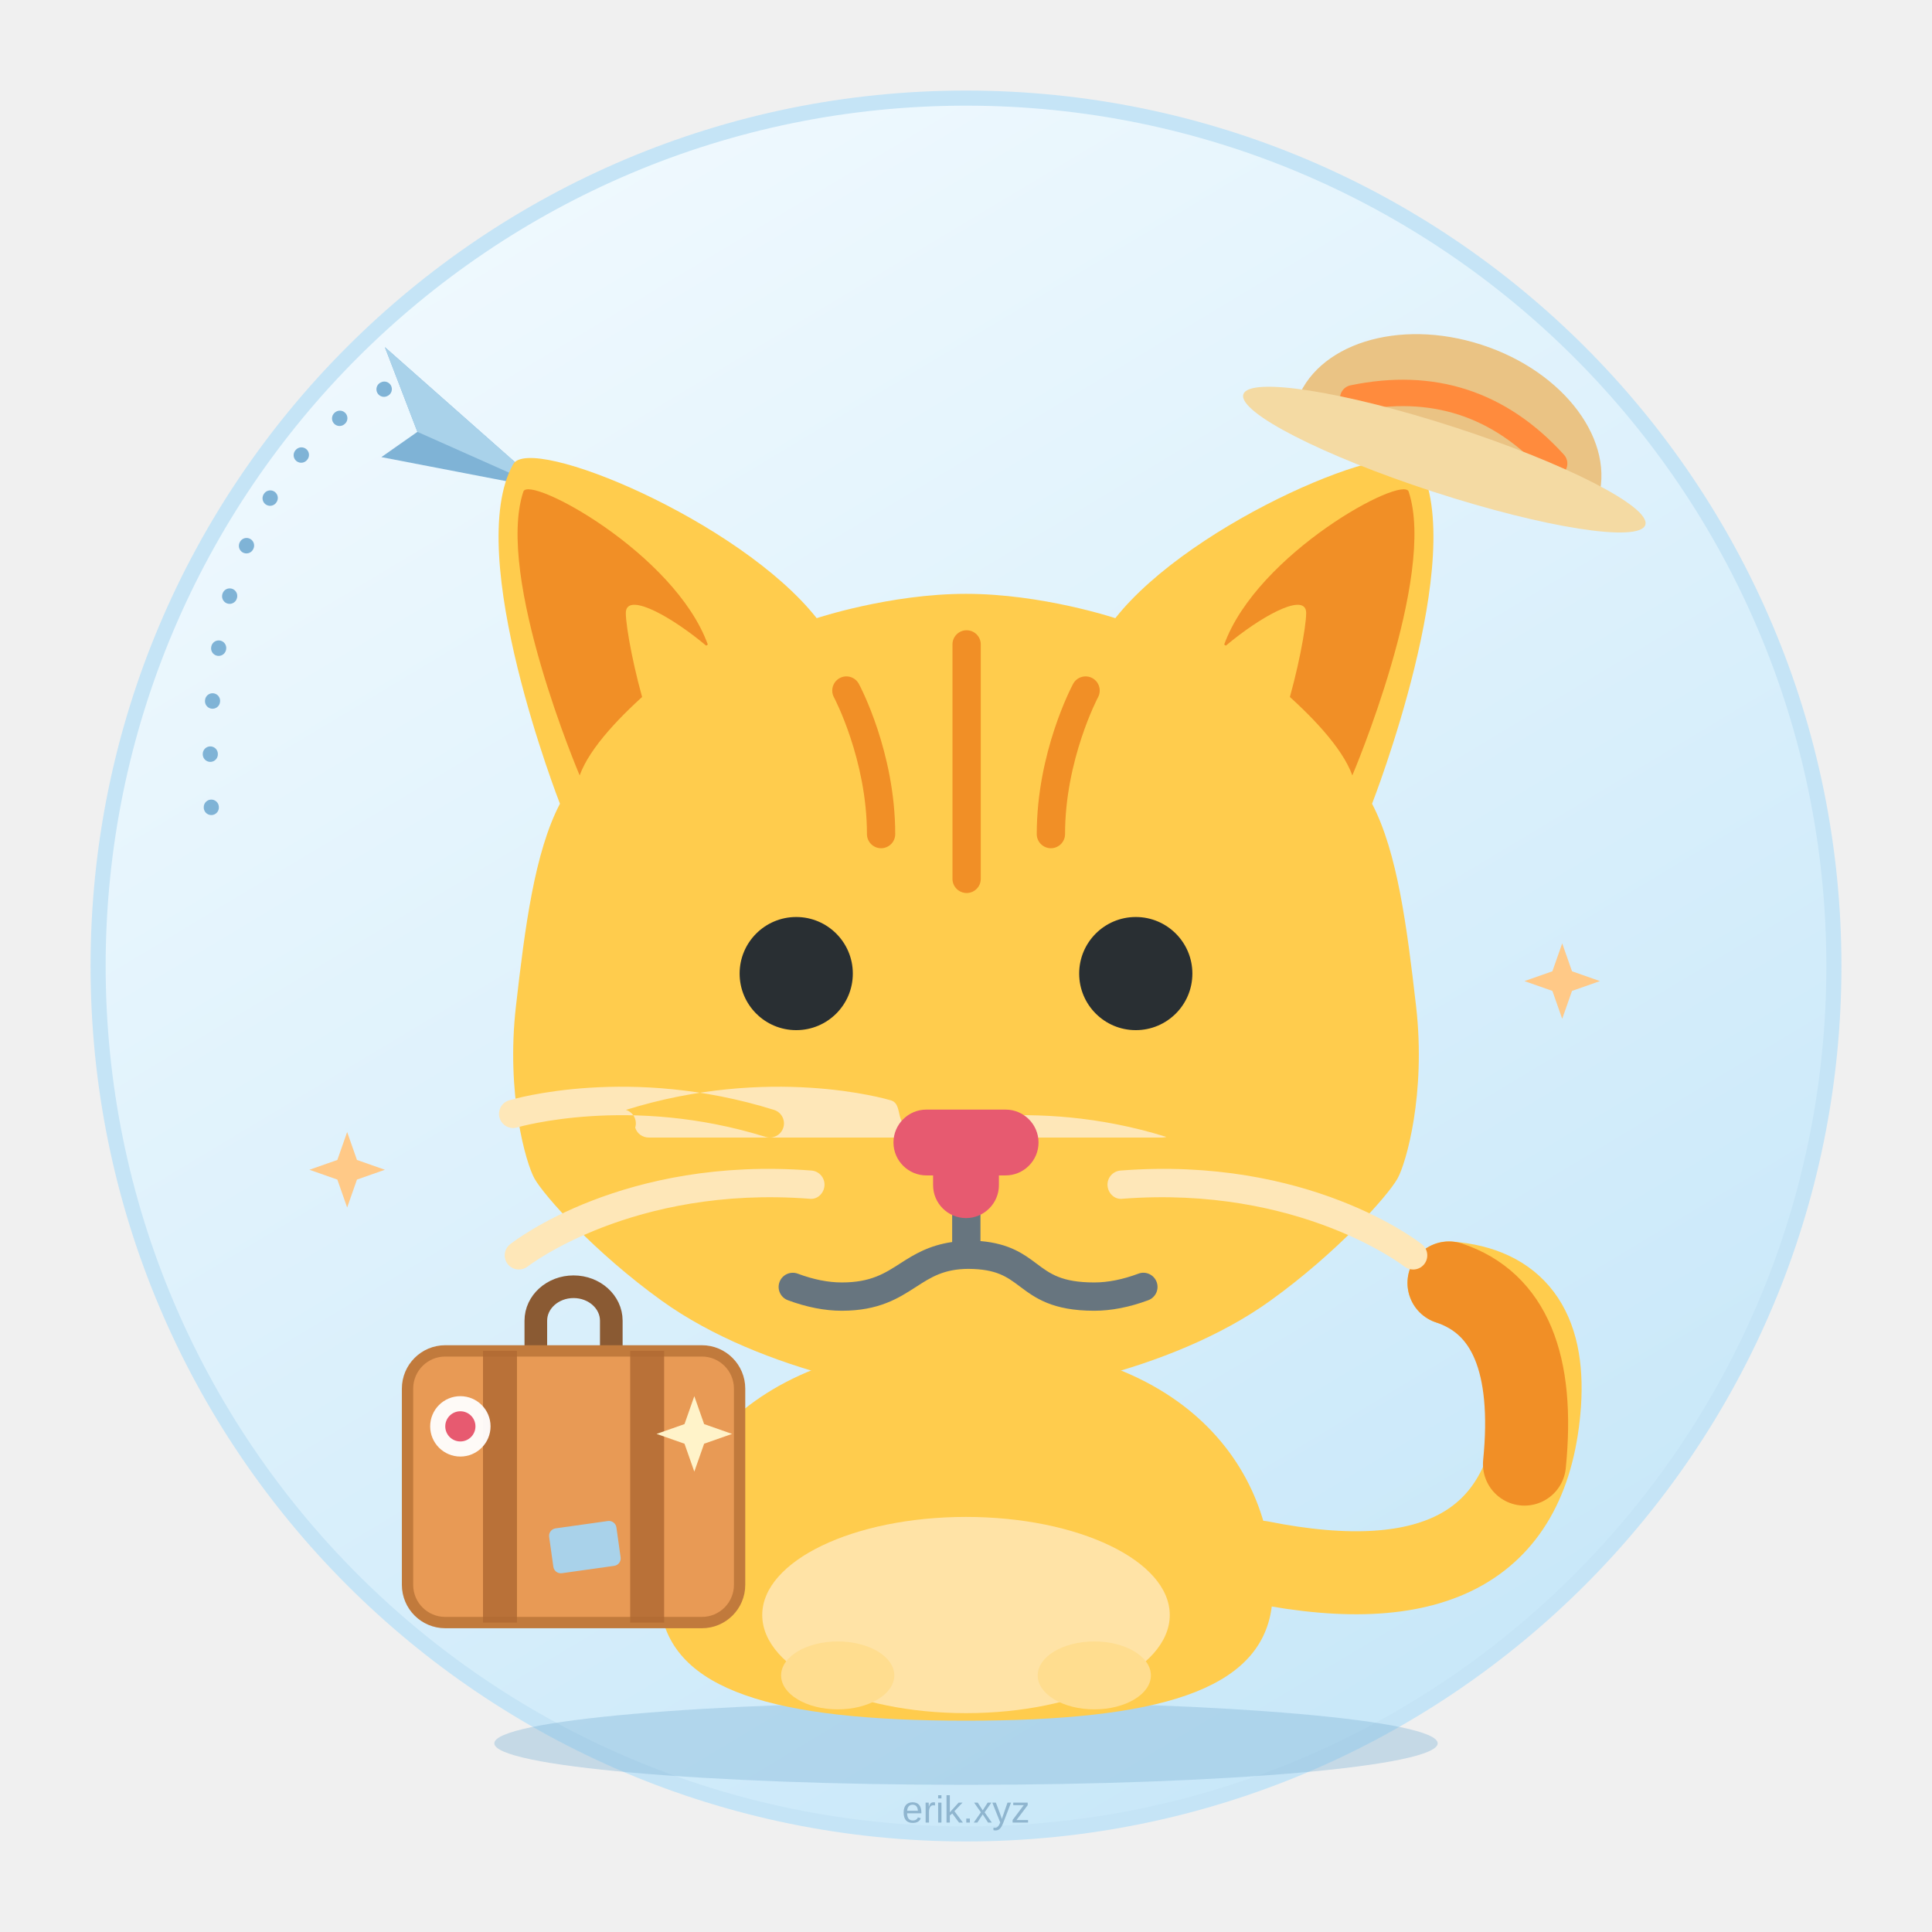
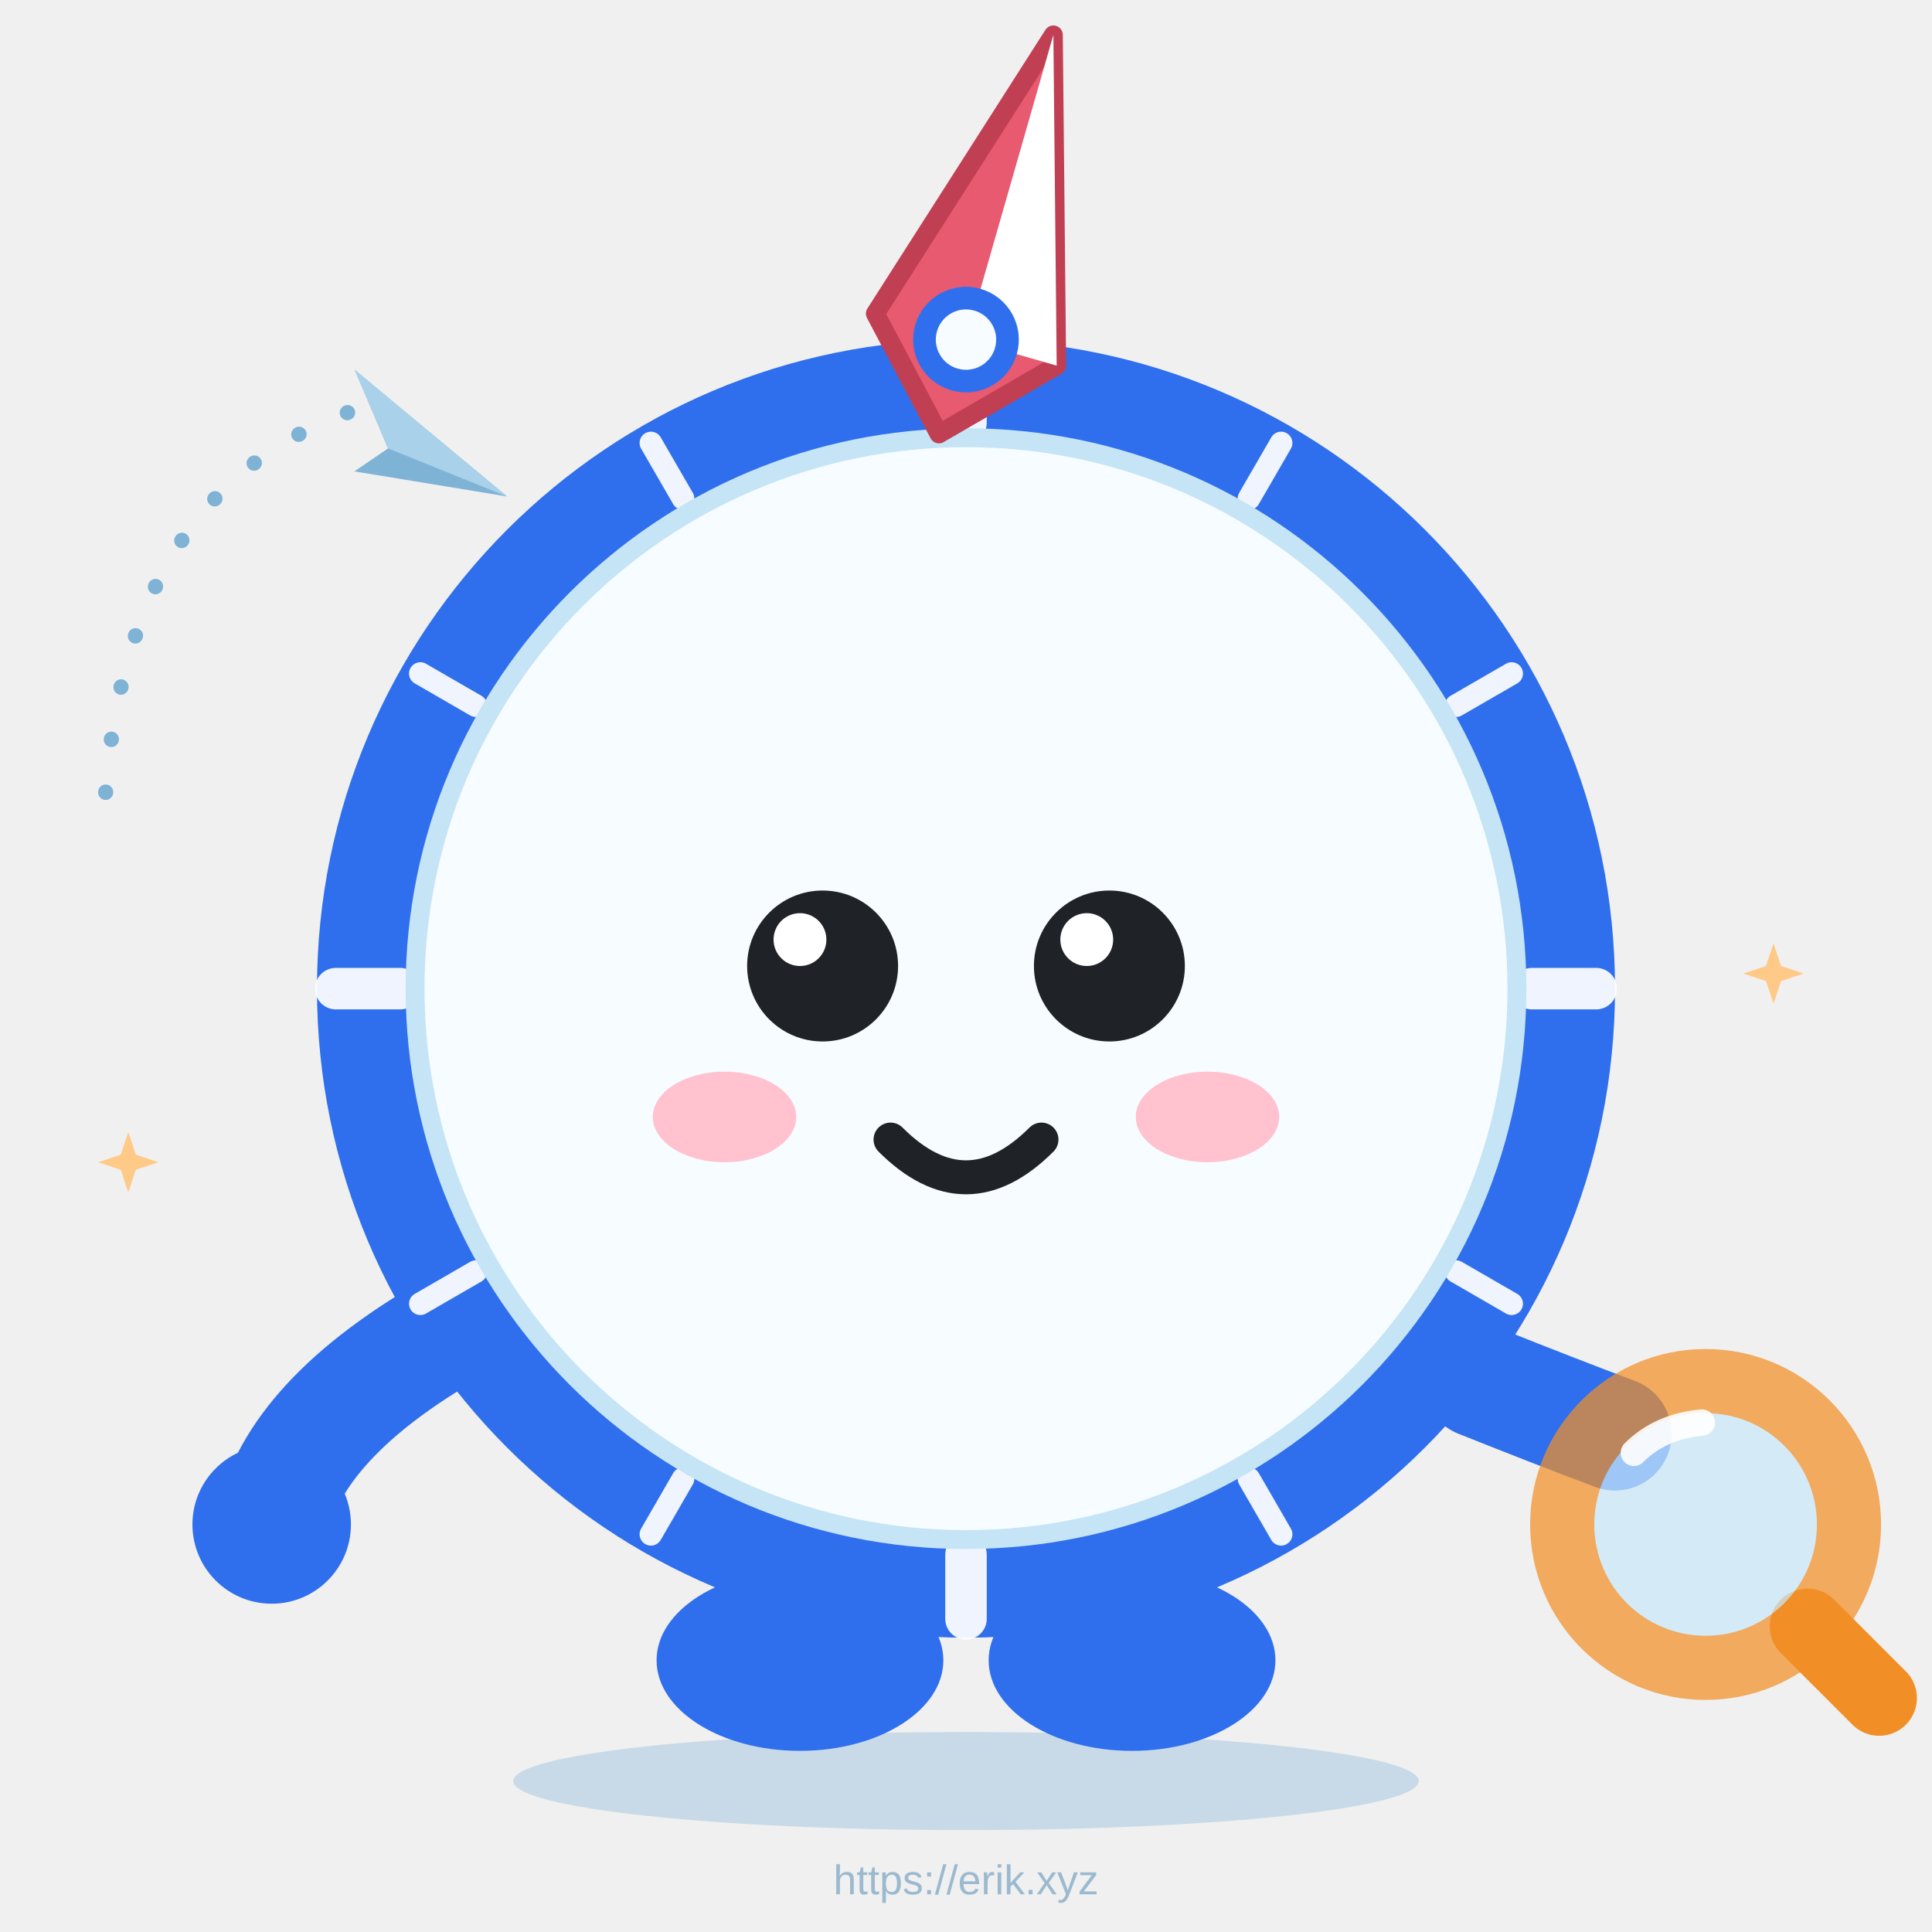
<svg xmlns="http://www.w3.org/2000/svg" viewBox="0 0 512 512" role="img" aria-labelledby="title desc">
-   <defs>
-     <linearGradient id="bgG" x1="0" y1="0" x2="0.6" y2="1">
-       <stop offset="0%" stop-color="#F6FCFF" />
-       <stop offset="100%" stop-color="#C9E8F9" />
-     </linearGradient>
-   </defs>
-   <circle cx="256" cy="256" r="230" fill="url(#bgG)" />
-   <circle cx="256" cy="256" r="230" fill="none" stroke="#C5E4F6" stroke-width="4" />
-   <path d="M56 214 Q52 128 104 102" fill="none" stroke="#7FB3D6" stroke-width="4" stroke-dasharray="0.1 14" stroke-linecap="round" />
-   <g transform="translate(102 92) rotate(24)">
-     <path d="M0 0 L54 17 L11 27 L17 17 Z" fill="#7FB3D6" />
-     <path d="M0 0 L54 17 L17 17 Z" fill="#A9D2EA" />
+   <ellipse cx="256" cy="472" rx="120" ry="13" fill="#7FB3D6" opacity="0.35" />
+   <path d="M28 210 Q34 128 96 108" fill="none" stroke="#7FB3D6" stroke-width="4" stroke-dasharray="0.1 14" stroke-linecap="round" />
+   <g transform="translate(94 98) rotate(22)">
+     <path d="M0 0 L50 16 L10 25 L16 16 Z" fill="#7FB3D6" />
+     <path d="M0 0 L50 16 L16 16 Z" fill="#A9D2EA" />
  </g>
-   <g fill="#FFC987">
-     <path d="M92 300 L94.6 307.4 L102 310 L94.6 312.6 L92 320 L89.4 312.6 L82 310 L89.4 307.4 Z" />
-     <path d="M414 250 L416.6 257.4 L424 260 L416.6 262.6 L414 270 L411.4 262.6 L404 260 L411.4 257.4 Z" />
+   <path d="M34 300 L36 306 L42 308 L36 310 L34 316 L32 310 L26 308 L32 306 Z" fill="#FFC987" />
+   <path d="M470 250 L472 256 L478 258 L472 260 L470 266 L468 260 L462 258 L468 256 Z" fill="#FFC987" />
+   <ellipse cx="212" cy="440" rx="38" ry="24" fill="#2F6FED" />
+   <ellipse cx="300" cy="440" rx="38" ry="24" fill="#2F6FED" />
+   <path d="M120 352 Q78 376 72 404" fill="none" stroke="#2F6FED" stroke-width="30" stroke-linecap="round" />
+   <circle cx="72" cy="404" r="21" fill="#2F6FED" />
+   <path d="M392 366 Q412 374 428 380" fill="none" stroke="#2F6FED" stroke-width="30" stroke-linecap="round" />
+   <path d="M479 431 L498 450" stroke="#F18F26" stroke-width="20" stroke-linecap="round" />
+   <circle cx="452" cy="404" r="38" fill="#C9E8F9" opacity="0.72" stroke="#F18F26" stroke-width="17" />
+   <path d="M433 385 Q440 378 451 377" fill="none" stroke="#FFFFFF" stroke-width="7" stroke-linecap="round" opacity="0.9" />
+   <circle cx="256" cy="262" r="172" fill="#2F6FED" />
+   <g stroke="#FFFFFF" stroke-linecap="round" opacity="0.92">
+     <line x1="256.0" y1="112.0" x2="256.0" y2="95.0" stroke-width="11" />
+     <line x1="331.0" y1="132.1" x2="339.5" y2="117.4" stroke-width="6" />
+     <line x1="385.9" y1="187.0" x2="400.6" y2="178.5" stroke-width="6" />
+     <line x1="406.0" y1="262.0" x2="423.0" y2="262.0" stroke-width="11" />
+     <line x1="385.9" y1="337.0" x2="400.6" y2="345.5" stroke-width="6" />
+     <line x1="331.0" y1="391.9" x2="339.5" y2="406.6" stroke-width="6" />
+     <line x1="256.0" y1="412.0" x2="256.0" y2="429.0" stroke-width="11" />
+     <line x1="181.0" y1="391.9" x2="172.5" y2="406.6" stroke-width="6" />
+     <line x1="126.1" y1="337.0" x2="111.4" y2="345.5" stroke-width="6" />
+     <line x1="106.0" y1="262.0" x2="89.0" y2="262.0" stroke-width="11" />
+     <line x1="126.1" y1="187.0" x2="111.4" y2="178.5" stroke-width="6" />
+     <line x1="181.0" y1="132.1" x2="172.5" y2="117.4" stroke-width="6" />
  </g>
-   <ellipse cx="256" cy="462" rx="125" ry="11" fill="#7FB3D6" opacity="0.38" />
-   <path d="M334 414 Q404 428 408 372 Q410 342 384 340" fill="none" stroke="#FFCC4D" stroke-width="22" stroke-linecap="round" />
-   <path d="M404 388 Q408 348 384 340" fill="none" stroke="#F18F26" stroke-width="22" stroke-linecap="round" />
-   <path d="M256 356 C196 356 172 392 175 426 C178 448 205 456 256 456 C307 456 334 448 337 426 C340 392 316 356 256 356 Z" fill="#FFCC4D" />
-   <ellipse cx="256" cy="428" rx="54" ry="26" fill="#FFE3A6" />
-   <ellipse cx="222" cy="444" rx="15" ry="9" fill="#FFDD8F" />
-   <ellipse cx="290" cy="444" rx="15" ry="9" fill="#FFDD8F" />
-   <g transform="translate(121 108) scale(7.5)">
-     <path fill="#FFCC4D" d="M32.348 13.999s3.445-8.812 1.651-11.998c-.604-1.073-8 1.998-10.723 5.442 0 0-2.586-.86-5.276-.86s-5.276.86-5.276.86C10.001 3.999 2.605.928 2.001 2.001.207 5.187 3.652 13.999 3.652 13.999c-.897 1.722-1.233 4.345-1.555 7.16-.354 3.086.35 5.546.658 6.089.35.617 2.123 2.605 4.484 4.306 3.587 2.583 8.967 3.445 10.761 3.445s7.174-.861 10.761-3.445c2.361-1.701 4.134-3.689 4.484-4.306.308-.543 1.012-3.003.659-6.089-.324-2.814-.659-5.438-1.556-7.16z" />
-     <path fill="#F18F26" d="M2.359 2.971c.2-.599 5.348 2.173 6.518 5.404 0 0-3.808 2.624-4.528 4.624 0 0-2.99-7.028-1.99-10.028z" />
-     <path fill="#FFCC4D" d="M5.98 7.261c0-1.414 5.457 2.733 4.457 3.733s-1.255.72-2.255 1.72S5.98 8.261 5.98 7.261z" />
-     <path fill="#F18F26" d="M33.641 2.971c-.2-.599-5.348 2.173-6.518 5.404 0 0 3.808 2.624 4.528 4.624 0 0 2.99-7.028 1.99-10.028z" />
-     <path fill="#FFCC4D" d="M30.02 7.261c0-1.414-5.457 2.733-4.457 3.733s1.255.72 2.255 1.72 2.202-4.453 2.202-5.453z" />
-     <path fill="#292F33" d="M14.001 20.001c0 1.105-.896 1.999-2 1.999s-2-.894-2-1.999c0-1.104.896-1.999 2-1.999s2 .896 2 1.999zm11.998 0c0 1.105-.896 1.999-2 1.999-1.105 0-2-.894-2-1.999 0-1.104.895-1.999 2-1.999s2 .896 2 1.999z" />
-     <path fill="#FEE7B8" d="M2.201 30.458c-.148 0-.294-.065-.393-.19-.171-.217-.134-.531.083-.702.162-.127 4.02-3.12 10.648-2.605.275.021.481.261.46.536-.021.275-.257.501-.537.46-6.233-.474-9.915 2.366-9.951 2.395-.093.07-.202.106-.31.106zm8.868-4.663c-.049 0-.1-.007-.149-.022-4.79-1.497-8.737-.347-8.777-.336-.265.081-.543-.07-.623-.335-.079-.265.071-.543.335-.622.173-.052 4.286-1.247 9.362.338.264.083.411.363.328.627-.066.213-.263.35-.476.35zm22.73 4.663c.148 0 .294-.065.393-.19.171-.217.134-.531-.083-.702-.162-.127-4.02-3.12-10.648-2.605-.275.021-.481.261-.46.536.022.275.257.501.537.46 6.233-.474 9.915 2.366 9.951 2.395.093.07.202.106.31.106zm-8.868-4.663c.049 0 .1-.007.149-.022-4.79-1.497-8.737-.347-8.777-.336-.265.081-.543-.07-.623-.335-.079-.265-.071-.543-.335-.622-.173-.052-4.286-1.247-9.362.338.264.083.411.363.328.627.066.213.263.35.476.35z" />
-     <path fill="#67757F" d="M24.736 30.898c-.097-.258-.384-.392-.643-.294-.552.206-1.076.311-1.559.311-1.152 0-1.561-.306-2.033-.659-.451-.338-.956-.715-1.99-.803v-2.339c0-.276-.224-.5-.5-.5s-.5.224-.5.5v2.373c-.81.115-1.346.439-1.816.743-.568.367-1.059.685-2.083.685-.482 0-1.006-.104-1.558-.311-.258-.095-.547.035-.643.294-.097.259.035.547.293.644.664.247 1.306.373 1.907.373 1.319 0 2.014-.449 2.627-.845.524-.339.98-.631 1.848-.635.992.008 1.358.278 1.815.621.538.403 1.147.859 2.633.859.601 0 1.244-.126 1.908-.373.259-.097.391-.385.294-.644z" />
-     <path fill="#E75A70" d="M19.4 24.807h-2.8c-.64 0-1.163.523-1.163 1.163 0 .639.523 1.163 1.163 1.163h.237v.345c0 .639.523 1.163 1.163 1.163s1.163-.523 1.163-1.163v-.345h.237c.639 0 1.163-.523 1.163-1.163s-.524-1.163-1.163-1.163z" />
-     <path fill="#F18F26" d="M18.022 17.154c-.276 0-.5-.224-.5-.5V8.37c0-.276.224-.5.5-.5s.5.224.5.5v8.284c0 .277-.223.5-.5.5zM21 15.572c-.276 0-.5-.224-.5-.5 0-2.882 1.232-5.21 1.285-5.308.13-.244.435-.334.677-.204.243.13.334.433.204.677-.012.021-1.166 2.213-1.166 4.835 0 .276-.224.5-.5.5zm-6 0c-.276 0-.5-.224-.5-.5 0-2.623-1.155-4.814-1.167-4.835-.13-.244-.038-.546.205-.677.242-.131.545-.039.676.204.053.098 1.285 2.426 1.285 5.308.001.276-.223.5-.499.5z" />
+   <circle cx="256" cy="262" r="146" fill="#F6FCFF" stroke="#C5E4F6" stroke-width="5" />
+   <ellipse cx="192" cy="296" rx="19" ry="12" fill="#FFC2CE" />
+   <ellipse cx="320" cy="296" rx="19" ry="12" fill="#FFC2CE" />
+   <circle cx="218" cy="256" r="20" fill="#1F2328" />
+   <circle cx="294" cy="256" r="20" fill="#1F2328" />
+   <circle cx="212" cy="249" r="7" fill="#FFFFFF" />
+   <circle cx="288" cy="249" r="7" fill="#FFFFFF" />
+   <path d="M236 302 Q256 322 276 302" fill="none" stroke="#1F2328" stroke-width="9" stroke-linecap="round" />
+   <g transform="translate(256 90) rotate(16)">
+     <path d="M0 -84 L25 0 L0 26 L-25 0 Z" fill="#E75A70" stroke="#C13F53" stroke-width="5" stroke-linejoin="round" />
+     <path d="M0 -84 L25 0 L0 0 Z" fill="#FFFFFF" />
+     <circle cx="0" cy="0" r="11" fill="#F6FCFF" stroke="#2F6FED" stroke-width="6" />
  </g>
-   <g transform="translate(384 118) rotate(18)">
-     <path d="M-42 2 A42 30 0 0 1 42 2 Z" fill="#EAC384" />
-     <path d="M-28 -4 Q0 -20 28 -4" fill="none" stroke="#FF8B3D" stroke-width="7" stroke-linecap="round" />
-     <ellipse cx="0" cy="4" rx="56" ry="9" fill="#F4DAA3" />
-   </g>
-   <g transform="translate(108 358)">
-     <path d="M34 2 v-10 a10 9 0 0 1 20 0 v10" fill="none" stroke="#8A5A33" stroke-width="6" stroke-linecap="round" />
-     <rect x="0" y="0" width="88" height="72" rx="10" fill="#E89A55" stroke="#C17A3C" stroke-width="3" />
-     <rect x="20" y="0" width="9" height="72" fill="#B06A32" opacity="0.85" />
-     <rect x="59" y="0" width="9" height="72" fill="#B06A32" opacity="0.85" />
-     <circle cx="14" cy="20" r="8" fill="#FFFFFF" opacity="0.95" />
-     <circle cx="14" cy="20" r="4" fill="#E75A70" />
-     <path d="M76 12 L78.6 19.4 L86 22 L78.6 24.6 L76 32 L73.4 24.6 L66 22 L73.4 19.4 Z" fill="#FFF3C9" />
-     <rect x="38" y="46" width="18" height="12" rx="2" fill="#A9D2EA" transform="rotate(-8 47 52)" />
-   </g>
-   <text x="256" y="483" font-family="Arial, sans-serif" font-size="10" text-anchor="middle" fill="#7FA8C4" opacity="0.8">erik.xyz</text>
+   <text x="256" y="502" font-family="Arial, sans-serif" font-size="11" text-anchor="middle" fill="#7FA8C4" opacity="0.75">https://erik.xyz</text>
</svg>
